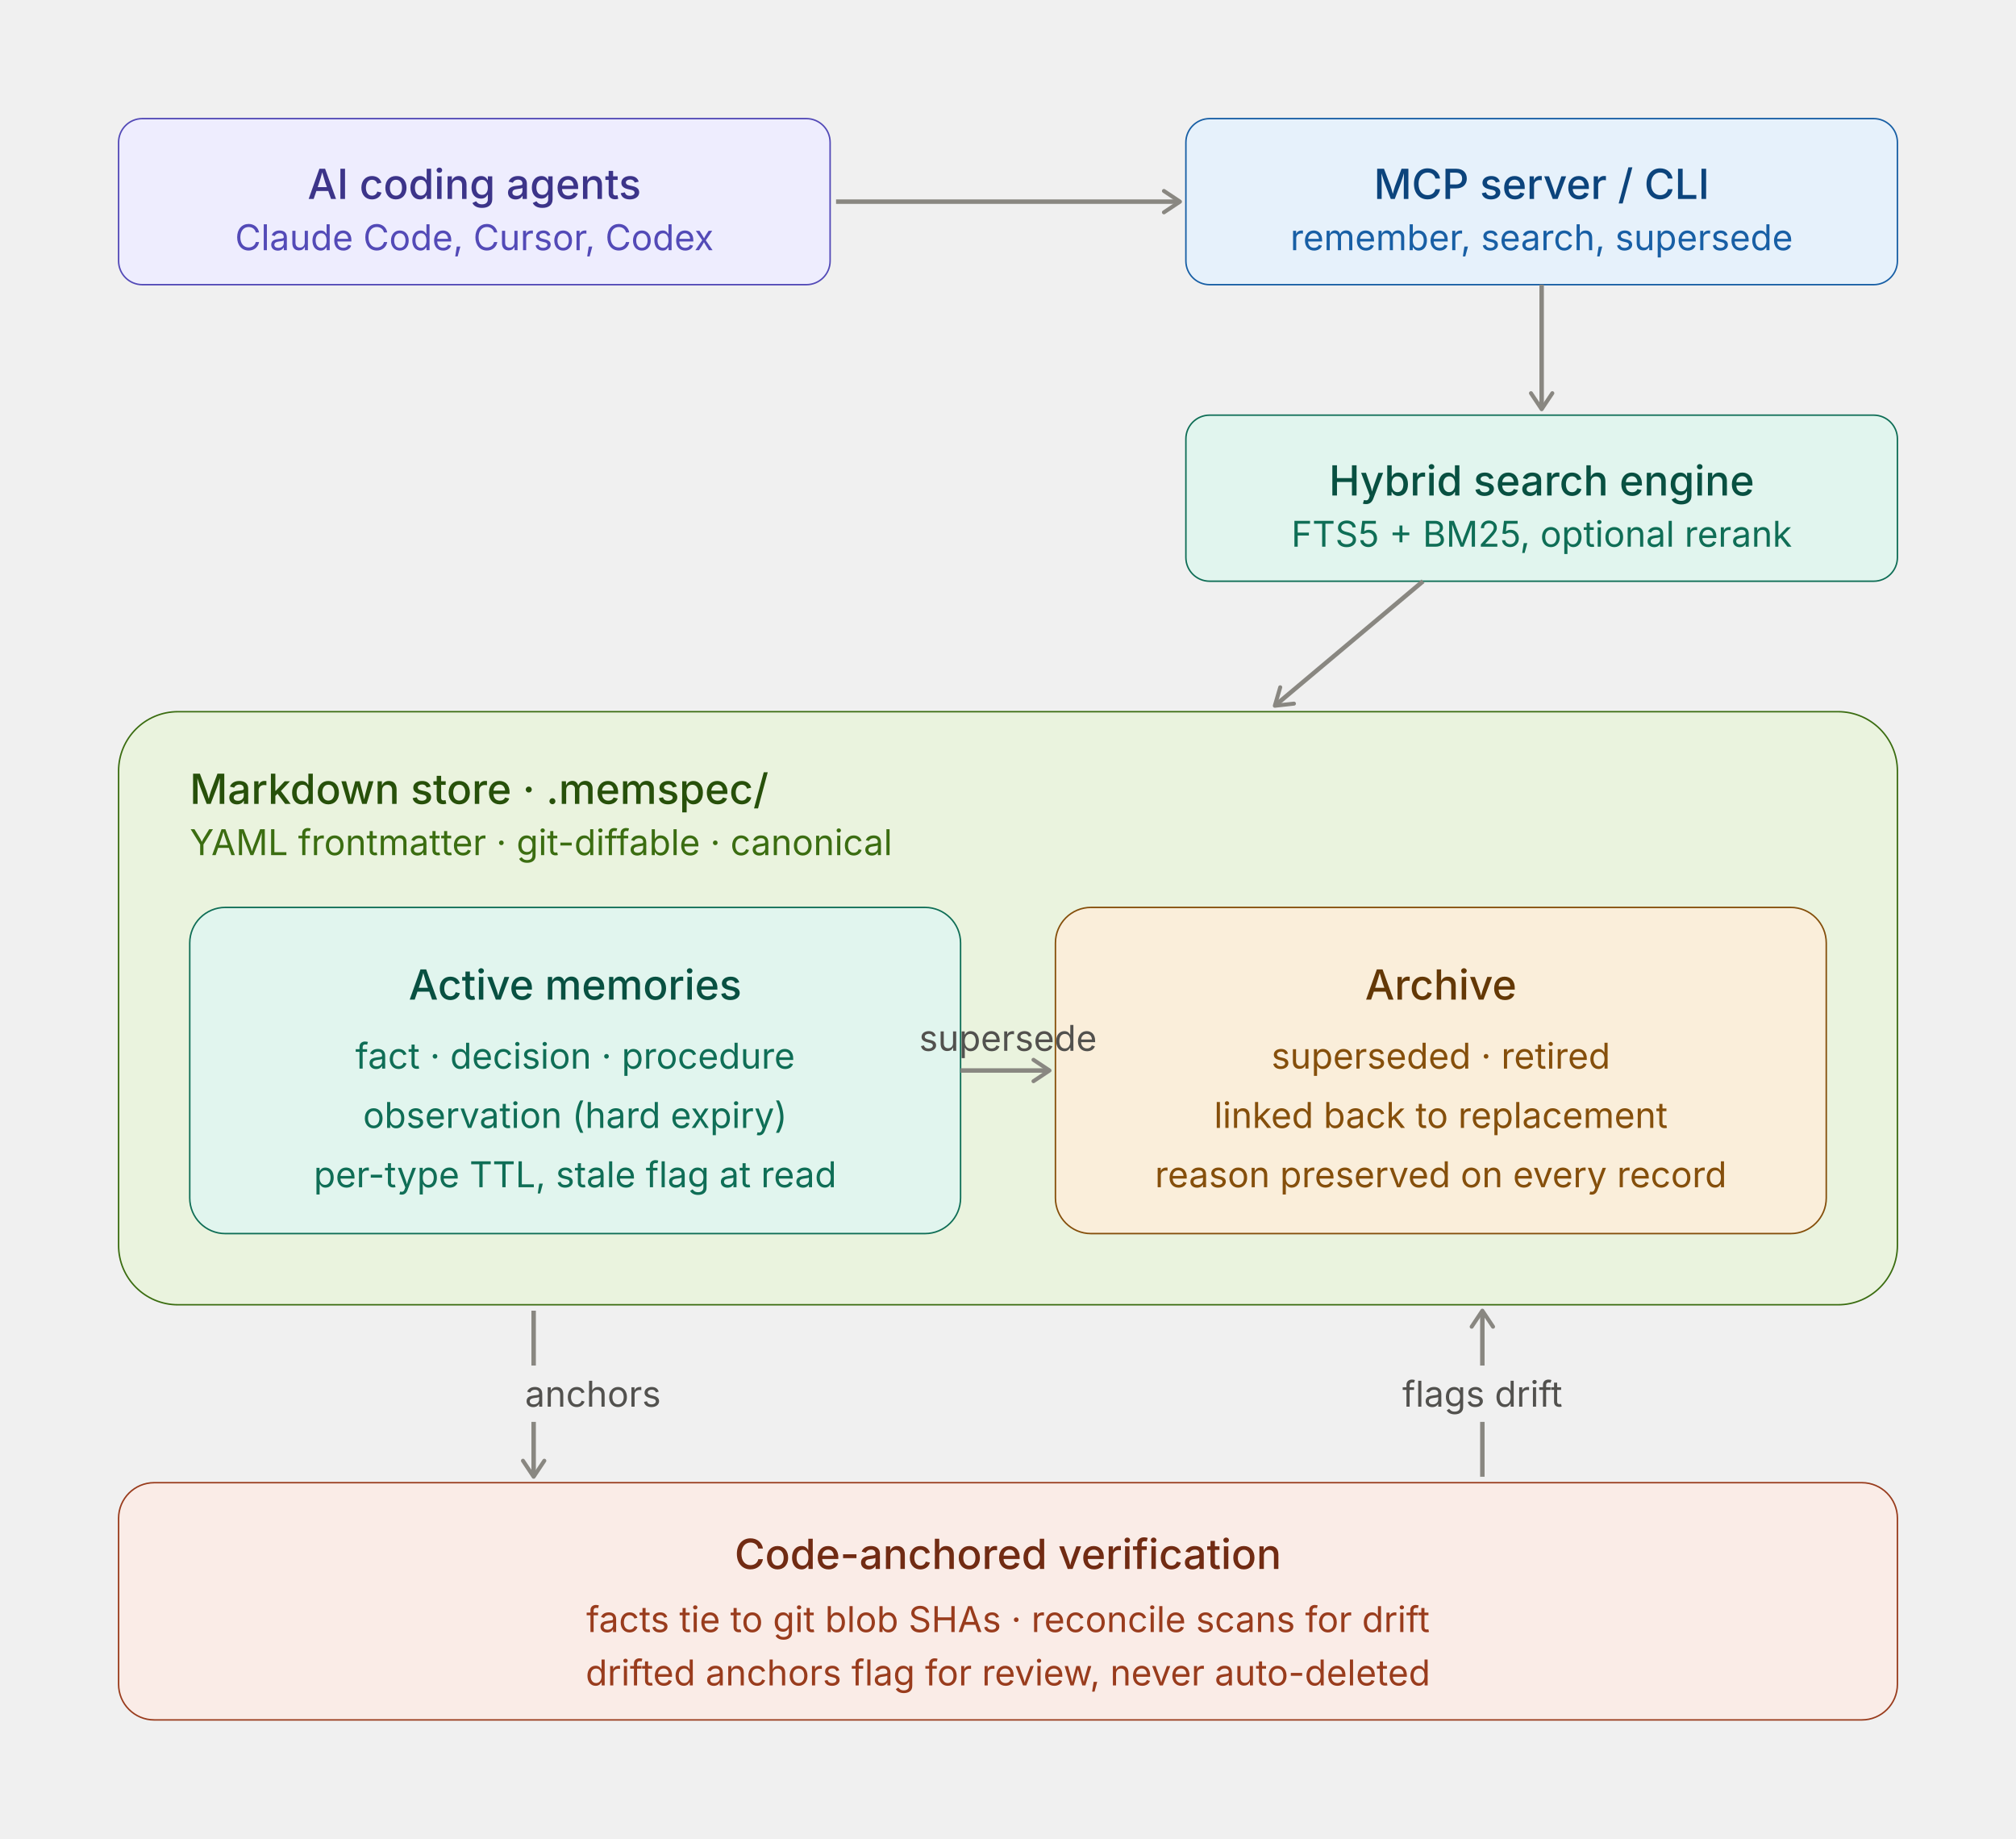
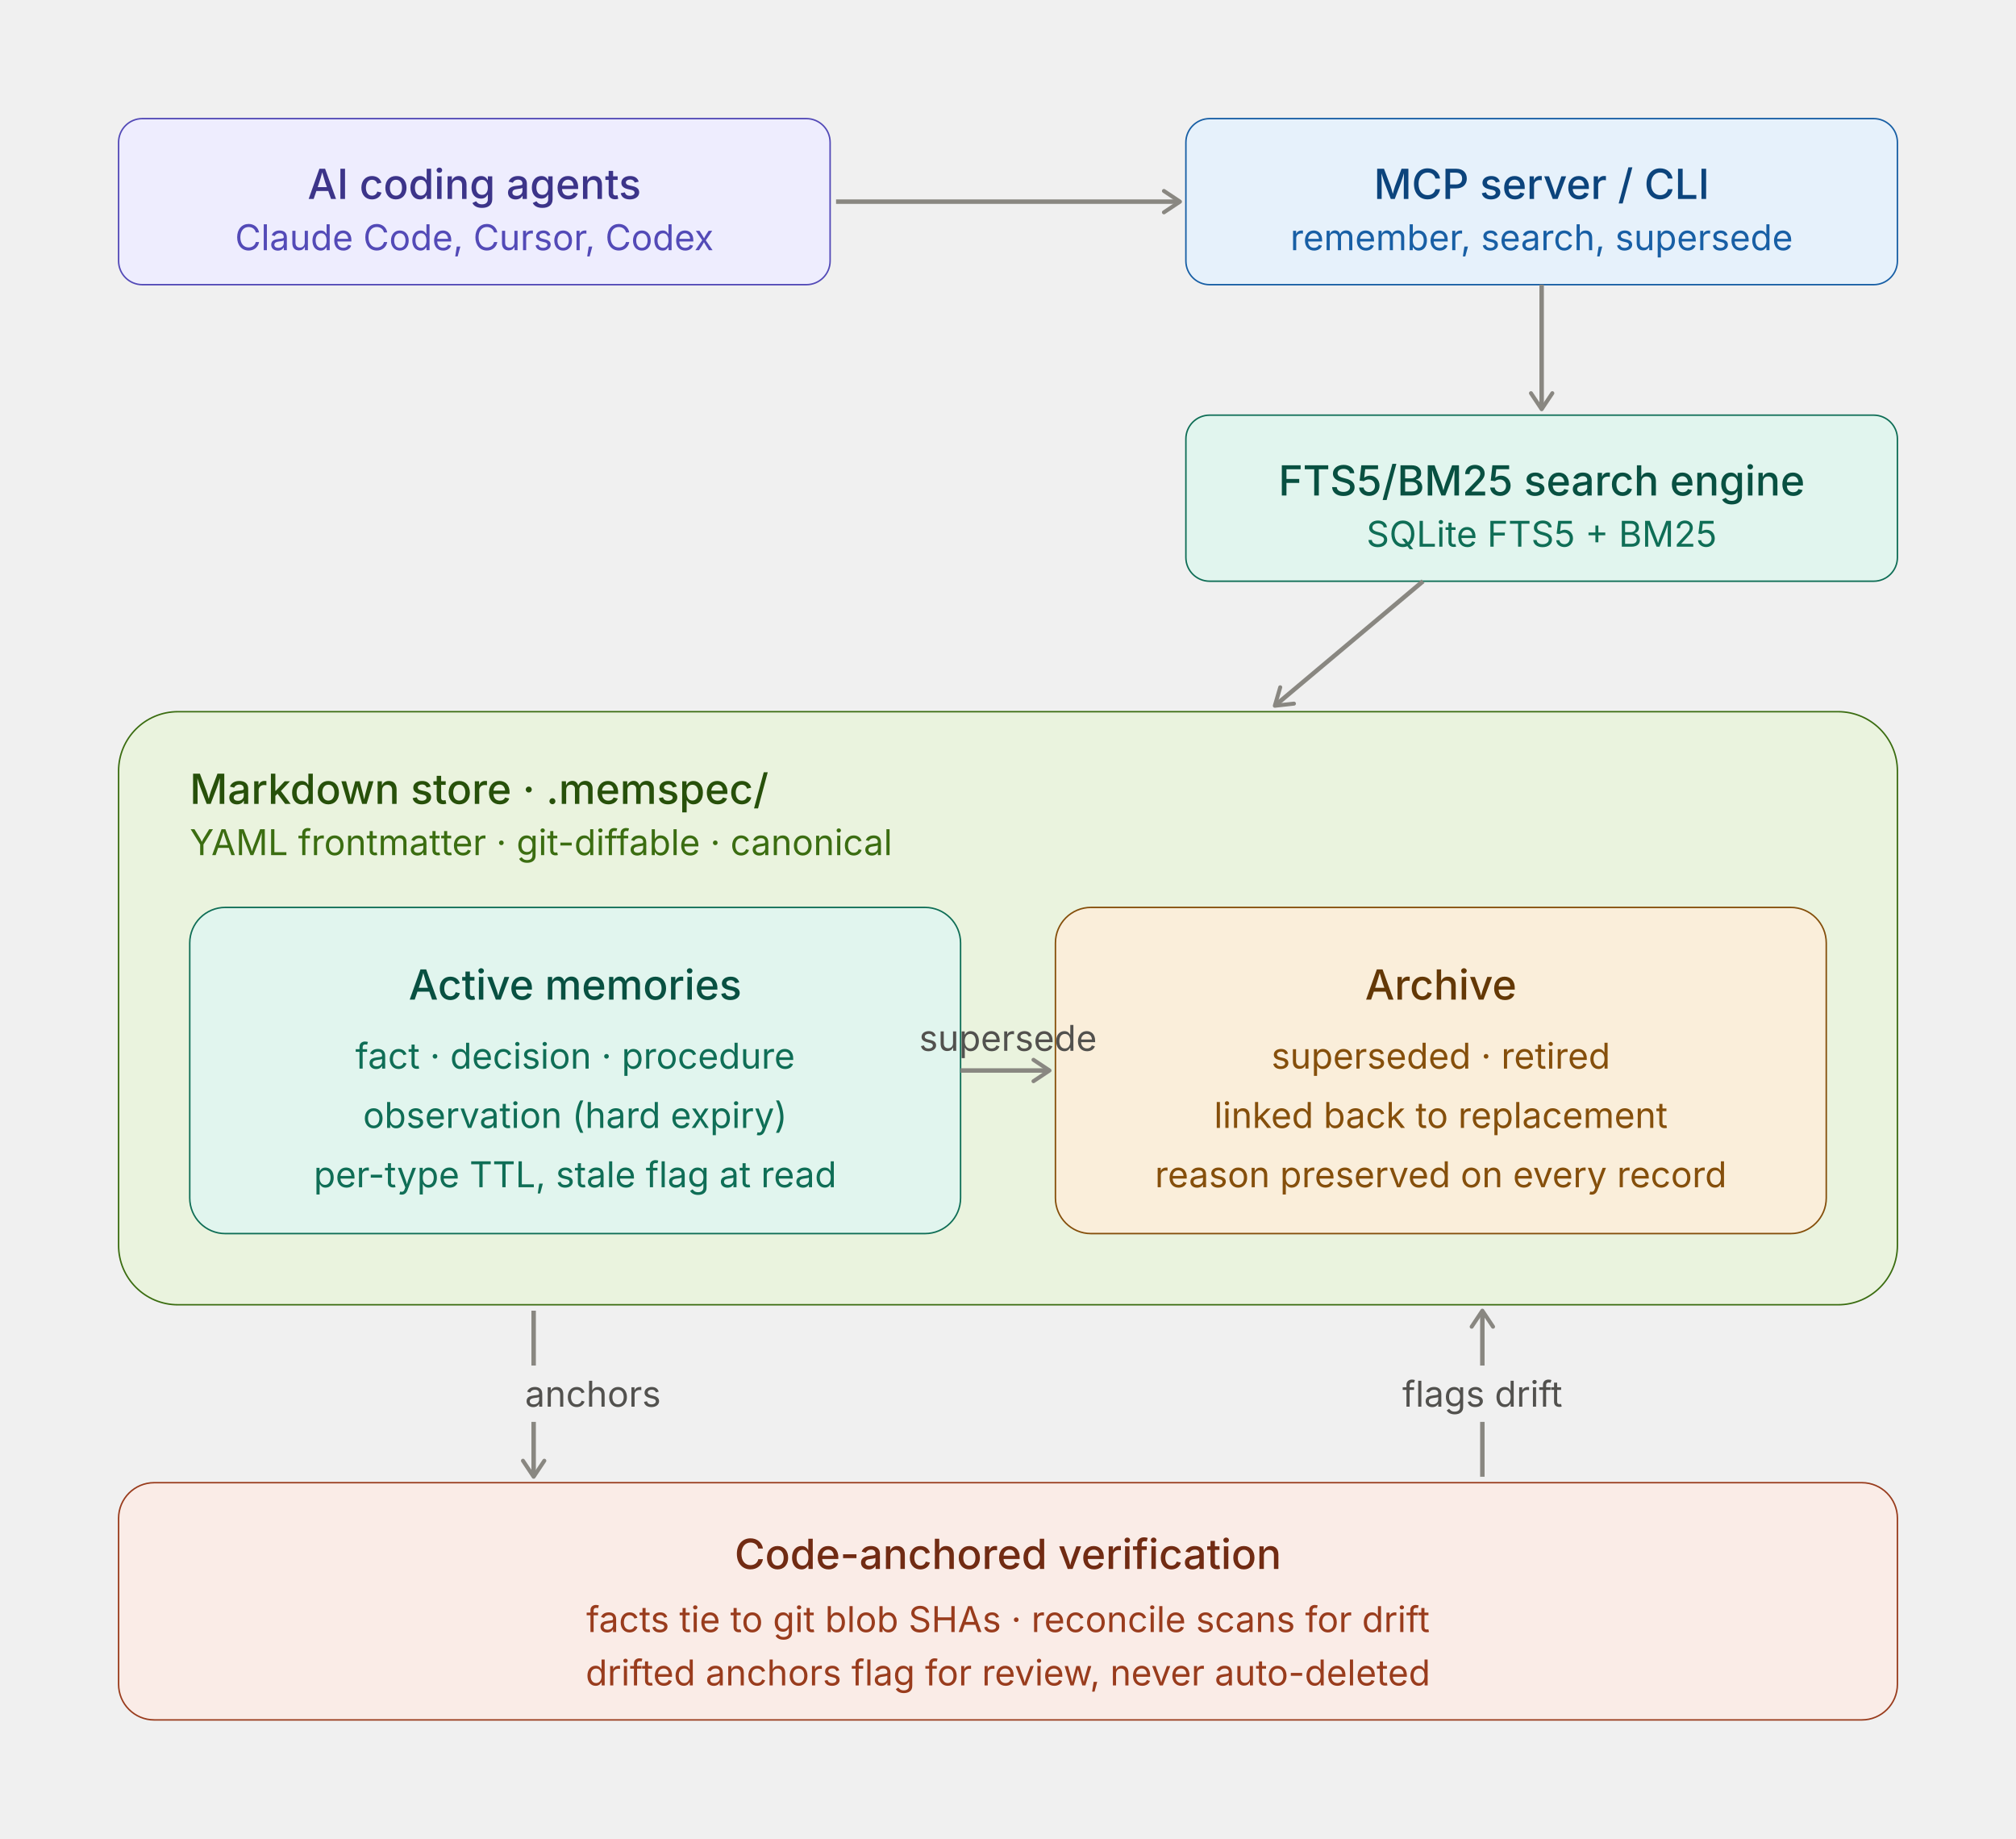
<svg xmlns="http://www.w3.org/2000/svg" width="100%" viewBox="0 0 680 620" role="img" style="">
  <defs>
    <marker id="arrow" viewBox="0 0 10 10" refX="8" refY="5" markerWidth="6" markerHeight="6" orient="auto-start-reverse">
      <path d="M2 1L8 5L2 9" fill="none" stroke="context-stroke" stroke-width="1.5" stroke-linecap="round" stroke-linejoin="round" />
    </marker>
    <mask id="imagine-text-gaps-m9r7dg" maskUnits="userSpaceOnUse">
      <rect x="0" y="0" width="680" height="620" fill="white" />
      <rect x="100.746" y="51.25" width="118.508" height="21.5" fill="black" rx="2" />
      <rect x="76.809" y="70.5" width="166.383" height="19" fill="black" rx="2" />
      <rect x="460.094" y="51.25" width="119.812" height="21.5" fill="black" rx="2" />
      <rect x="432.684" y="70.5" width="174.633" height="19" fill="black" rx="2" />
      <rect x="445.188" y="151.25" width="149.625" height="21.5" fill="black" rx="2" />
      <rect x="434.09" y="170.5" width="171.82" height="19" fill="black" rx="2" />
      <rect x="60" y="255.25" width="199.734" height="21.5" fill="black" rx="2" />
      <rect x="60" y="274.5" width="244.086" height="19" fill="black" rx="2" />
      <rect x="133.965" y="321.25" width="120.07" height="21.5" fill="black" rx="2" />
      <rect x="117.516" y="346.5" width="152.969" height="19" fill="black" rx="2" />
      <rect x="118.242" y="366.5" width="151.516" height="19" fill="black" rx="2" />
      <rect x="104.02" y="386.5" width="179.961" height="19" fill="black" rx="2" />
      <rect x="455.988" y="321.25" width="60.023" height="21.5" fill="black" rx="2" />
      <rect x="425.02" y="346.5" width="121.961" height="19" fill="black" rx="2" />
      <rect x="405.77" y="366.5" width="160.461" height="19" fill="black" rx="2" />
      <rect x="386.766" y="386.5" width="198.469" height="19" fill="black" rx="2" />
      <rect x="306.09" y="340.5" width="67.82" height="19" fill="black" rx="2" />
      <rect x="244.098" y="513.25" width="191.805" height="21.5" fill="black" rx="2" />
      <rect x="195.633" y="536.5" width="288.734" height="19" fill="black" rx="2" />
      <rect x="194.5" y="554.5" width="291" height="19" fill="black" rx="2" />
      <rect x="173.328" y="460.5" width="53.344" height="19" fill="black" rx="2" />
      <rect x="468.461" y="460.5" width="63.078" height="19" fill="black" rx="2" />
    </mask>
  </defs>
  <g style="fill:rgb(0, 0, 0);stroke:none;color:rgb(11, 11, 11);stroke-width:1px;stroke-linecap:butt;stroke-linejoin:miter;opacity:1;font-family:&quot;Anthropic Sans&quot;, -apple-system, &quot;system-ui&quot;, &quot;Segoe UI&quot;, sans-serif;font-size:16px;font-weight:400;text-anchor:start;dominant-baseline:auto">
    <rect x="40" y="40" width="240" height="56" rx="8" stroke-width="0.5" style="fill:rgb(238, 237, 254);stroke:rgb(83, 74, 183);color:rgb(11, 11, 11);stroke-width:0.5px;stroke-linecap:butt;stroke-linejoin:miter;opacity:1;font-family:&quot;Anthropic Sans&quot;, -apple-system, &quot;system-ui&quot;, &quot;Segoe UI&quot;, sans-serif;font-size:16px;font-weight:400;text-anchor:start;dominant-baseline:auto" />
    <text x="160" y="62" text-anchor="middle" dominant-baseline="central" style="fill:rgb(60, 52, 137);stroke:none;color:rgb(11, 11, 11);stroke-width:1px;stroke-linecap:butt;stroke-linejoin:miter;opacity:1;font-family:&quot;Anthropic Sans&quot;, -apple-system, &quot;system-ui&quot;, &quot;Segoe UI&quot;, sans-serif;font-size:14px;font-weight:500;text-anchor:middle;dominant-baseline:central">AI coding agents</text>
    <text x="160" y="80" text-anchor="middle" dominant-baseline="central" style="fill:rgb(83, 74, 183);stroke:none;color:rgb(11, 11, 11);stroke-width:1px;stroke-linecap:butt;stroke-linejoin:miter;opacity:1;font-family:&quot;Anthropic Sans&quot;, -apple-system, &quot;system-ui&quot;, &quot;Segoe UI&quot;, sans-serif;font-size:12px;font-weight:400;text-anchor:middle;dominant-baseline:central">Claude Code, Cursor, Codex</text>
  </g>
  <g style="fill:rgb(0, 0, 0);stroke:none;color:rgb(11, 11, 11);stroke-width:1px;stroke-linecap:butt;stroke-linejoin:miter;opacity:1;font-family:&quot;Anthropic Sans&quot;, -apple-system, &quot;system-ui&quot;, &quot;Segoe UI&quot;, sans-serif;font-size:16px;font-weight:400;text-anchor:start;dominant-baseline:auto">
    <rect x="400" y="40" width="240" height="56" rx="8" stroke-width="0.5" style="fill:rgb(230, 241, 251);stroke:rgb(24, 95, 165);color:rgb(11, 11, 11);stroke-width:0.5px;stroke-linecap:butt;stroke-linejoin:miter;opacity:1;font-family:&quot;Anthropic Sans&quot;, -apple-system, &quot;system-ui&quot;, &quot;Segoe UI&quot;, sans-serif;font-size:16px;font-weight:400;text-anchor:start;dominant-baseline:auto" />
    <text x="520" y="62" text-anchor="middle" dominant-baseline="central" style="fill:rgb(12, 68, 124);stroke:none;color:rgb(11, 11, 11);stroke-width:1px;stroke-linecap:butt;stroke-linejoin:miter;opacity:1;font-family:&quot;Anthropic Sans&quot;, -apple-system, &quot;system-ui&quot;, &quot;Segoe UI&quot;, sans-serif;font-size:14px;font-weight:500;text-anchor:middle;dominant-baseline:central">MCP server / CLI</text>
    <text x="520" y="80" text-anchor="middle" dominant-baseline="central" style="fill:rgb(24, 95, 165);stroke:none;color:rgb(11, 11, 11);stroke-width:1px;stroke-linecap:butt;stroke-linejoin:miter;opacity:1;font-family:&quot;Anthropic Sans&quot;, -apple-system, &quot;system-ui&quot;, &quot;Segoe UI&quot;, sans-serif;font-size:12px;font-weight:400;text-anchor:middle;dominant-baseline:central">remember, search, supersede</text>
  </g>
  <line x1="282" y1="68" x2="398" y2="68" marker-end="url(#arrow)" style="fill:none;stroke:rgb(137, 135, 129);color:rgb(11, 11, 11);stroke-width:1.5px;stroke-linecap:butt;stroke-linejoin:miter;opacity:1;font-family:&quot;Anthropic Sans&quot;, -apple-system, &quot;system-ui&quot;, &quot;Segoe UI&quot;, sans-serif;font-size:16px;font-weight:400;text-anchor:start;dominant-baseline:auto" />
  <g style="fill:rgb(0, 0, 0);stroke:none;color:rgb(11, 11, 11);stroke-width:1px;stroke-linecap:butt;stroke-linejoin:miter;opacity:1;font-family:&quot;Anthropic Sans&quot;, -apple-system, &quot;system-ui&quot;, &quot;Segoe UI&quot;, sans-serif;font-size:16px;font-weight:400;text-anchor:start;dominant-baseline:auto">
    <rect x="400" y="140" width="240" height="56" rx="8" stroke-width="0.5" style="fill:rgb(225, 245, 238);stroke:rgb(15, 110, 86);color:rgb(11, 11, 11);stroke-width:0.5px;stroke-linecap:butt;stroke-linejoin:miter;opacity:1;font-family:&quot;Anthropic Sans&quot;, -apple-system, &quot;system-ui&quot;, &quot;Segoe UI&quot;, sans-serif;font-size:16px;font-weight:400;text-anchor:start;dominant-baseline:auto" />
-     <text x="520" y="162" text-anchor="middle" dominant-baseline="central" style="fill:rgb(8, 80, 65);stroke:none;color:rgb(11, 11, 11);stroke-width:1px;stroke-linecap:butt;stroke-linejoin:miter;opacity:1;font-family:&quot;Anthropic Sans&quot;, -apple-system, &quot;system-ui&quot;, &quot;Segoe UI&quot;, sans-serif;font-size:14px;font-weight:500;text-anchor:middle;dominant-baseline:central">Hybrid search engine</text>
-     <text x="520" y="180" text-anchor="middle" dominant-baseline="central" style="fill:rgb(15, 110, 86);stroke:none;color:rgb(11, 11, 11);stroke-width:1px;stroke-linecap:butt;stroke-linejoin:miter;opacity:1;font-family:&quot;Anthropic Sans&quot;, -apple-system, &quot;system-ui&quot;, &quot;Segoe UI&quot;, sans-serif;font-size:12px;font-weight:400;text-anchor:middle;dominant-baseline:central">FTS5 + BM25, optional rerank</text>
+     <text x="520" y="162" text-anchor="middle" dominant-baseline="central" style="fill:rgb(8, 80, 65);stroke:none;color:rgb(11, 11, 11);stroke-width:1px;stroke-linecap:butt;stroke-linejoin:miter;opacity:1;font-family:&quot;Anthropic Sans&quot;, -apple-system, &quot;system-ui&quot;, &quot;Segoe UI&quot;, sans-serif;font-size:14px;font-weight:500;text-anchor:middle;dominant-baseline:central">FTS5/BM25 search engine</text>
+     <text x="520" y="180" text-anchor="middle" dominant-baseline="central" style="fill:rgb(15, 110, 86);stroke:none;color:rgb(11, 11, 11);stroke-width:1px;stroke-linecap:butt;stroke-linejoin:miter;opacity:1;font-family:&quot;Anthropic Sans&quot;, -apple-system, &quot;system-ui&quot;, &quot;Segoe UI&quot;, sans-serif;font-size:12px;font-weight:400;text-anchor:middle;dominant-baseline:central">SQLite FTS5 + BM25</text>
  </g>
  <line x1="520" y1="96" x2="520" y2="138" marker-end="url(#arrow)" style="fill:none;stroke:rgb(137, 135, 129);color:rgb(11, 11, 11);stroke-width:1.5px;stroke-linecap:butt;stroke-linejoin:miter;opacity:1;font-family:&quot;Anthropic Sans&quot;, -apple-system, &quot;system-ui&quot;, &quot;Segoe UI&quot;, sans-serif;font-size:16px;font-weight:400;text-anchor:start;dominant-baseline:auto" />
  <g style="fill:rgb(0, 0, 0);stroke:none;color:rgb(11, 11, 11);stroke-width:1px;stroke-linecap:butt;stroke-linejoin:miter;opacity:1;font-family:&quot;Anthropic Sans&quot;, -apple-system, &quot;system-ui&quot;, &quot;Segoe UI&quot;, sans-serif;font-size:16px;font-weight:400;text-anchor:start;dominant-baseline:auto">
    <rect x="40" y="240" width="600" height="200" rx="20" stroke-width="0.5" style="fill:rgb(234, 243, 222);stroke:rgb(59, 109, 17);color:rgb(11, 11, 11);stroke-width:0.5px;stroke-linecap:butt;stroke-linejoin:miter;opacity:1;font-family:&quot;Anthropic Sans&quot;, -apple-system, &quot;system-ui&quot;, &quot;Segoe UI&quot;, sans-serif;font-size:16px;font-weight:400;text-anchor:start;dominant-baseline:auto" />
    <text x="64" y="266" dominant-baseline="central" style="fill:rgb(39, 80, 10);stroke:none;color:rgb(11, 11, 11);stroke-width:1px;stroke-linecap:butt;stroke-linejoin:miter;opacity:1;font-family:&quot;Anthropic Sans&quot;, -apple-system, &quot;system-ui&quot;, &quot;Segoe UI&quot;, sans-serif;font-size:14px;font-weight:500;text-anchor:start;dominant-baseline:central">Markdown store · .memspec/</text>
    <text x="64" y="284" dominant-baseline="central" style="fill:rgb(59, 109, 17);stroke:none;color:rgb(11, 11, 11);stroke-width:1px;stroke-linecap:butt;stroke-linejoin:miter;opacity:1;font-family:&quot;Anthropic Sans&quot;, -apple-system, &quot;system-ui&quot;, &quot;Segoe UI&quot;, sans-serif;font-size:12px;font-weight:400;text-anchor:start;dominant-baseline:central">YAML frontmatter · git-diffable · canonical</text>
  </g>
  <g style="fill:rgb(0, 0, 0);stroke:none;color:rgb(11, 11, 11);stroke-width:1px;stroke-linecap:butt;stroke-linejoin:miter;opacity:1;font-family:&quot;Anthropic Sans&quot;, -apple-system, &quot;system-ui&quot;, &quot;Segoe UI&quot;, sans-serif;font-size:16px;font-weight:400;text-anchor:start;dominant-baseline:auto">
    <rect x="64" y="306" width="260" height="110" rx="12" stroke-width="0.5" style="fill:rgb(225, 245, 238);stroke:rgb(15, 110, 86);color:rgb(11, 11, 11);stroke-width:0.5px;stroke-linecap:butt;stroke-linejoin:miter;opacity:1;font-family:&quot;Anthropic Sans&quot;, -apple-system, &quot;system-ui&quot;, &quot;Segoe UI&quot;, sans-serif;font-size:16px;font-weight:400;text-anchor:start;dominant-baseline:auto" />
    <text x="194" y="332" text-anchor="middle" dominant-baseline="central" style="fill:rgb(8, 80, 65);stroke:none;color:rgb(11, 11, 11);stroke-width:1px;stroke-linecap:butt;stroke-linejoin:miter;opacity:1;font-family:&quot;Anthropic Sans&quot;, -apple-system, &quot;system-ui&quot;, &quot;Segoe UI&quot;, sans-serif;font-size:14px;font-weight:500;text-anchor:middle;dominant-baseline:central">Active memories</text>
    <text x="194" y="356" text-anchor="middle" dominant-baseline="central" style="fill:rgb(15, 110, 86);stroke:none;color:rgb(11, 11, 11);stroke-width:1px;stroke-linecap:butt;stroke-linejoin:miter;opacity:1;font-family:&quot;Anthropic Sans&quot;, -apple-system, &quot;system-ui&quot;, &quot;Segoe UI&quot;, sans-serif;font-size:12px;font-weight:400;text-anchor:middle;dominant-baseline:central">fact · decision · procedure</text>
    <text x="194" y="376" text-anchor="middle" dominant-baseline="central" style="fill:rgb(15, 110, 86);stroke:none;color:rgb(11, 11, 11);stroke-width:1px;stroke-linecap:butt;stroke-linejoin:miter;opacity:1;font-family:&quot;Anthropic Sans&quot;, -apple-system, &quot;system-ui&quot;, &quot;Segoe UI&quot;, sans-serif;font-size:12px;font-weight:400;text-anchor:middle;dominant-baseline:central">observation (hard expiry)</text>
    <text x="194" y="396" text-anchor="middle" dominant-baseline="central" style="fill:rgb(15, 110, 86);stroke:none;color:rgb(11, 11, 11);stroke-width:1px;stroke-linecap:butt;stroke-linejoin:miter;opacity:1;font-family:&quot;Anthropic Sans&quot;, -apple-system, &quot;system-ui&quot;, &quot;Segoe UI&quot;, sans-serif;font-size:12px;font-weight:400;text-anchor:middle;dominant-baseline:central">per-type TTL, stale flag at read</text>
  </g>
  <g style="fill:rgb(0, 0, 0);stroke:none;color:rgb(11, 11, 11);stroke-width:1px;stroke-linecap:butt;stroke-linejoin:miter;opacity:1;font-family:&quot;Anthropic Sans&quot;, -apple-system, &quot;system-ui&quot;, &quot;Segoe UI&quot;, sans-serif;font-size:16px;font-weight:400;text-anchor:start;dominant-baseline:auto">
    <rect x="356" y="306" width="260" height="110" rx="12" stroke-width="0.5" style="fill:rgb(250, 238, 218);stroke:rgb(133, 79, 11);color:rgb(11, 11, 11);stroke-width:0.5px;stroke-linecap:butt;stroke-linejoin:miter;opacity:1;font-family:&quot;Anthropic Sans&quot;, -apple-system, &quot;system-ui&quot;, &quot;Segoe UI&quot;, sans-serif;font-size:16px;font-weight:400;text-anchor:start;dominant-baseline:auto" />
    <text x="486" y="332" text-anchor="middle" dominant-baseline="central" style="fill:rgb(99, 56, 6);stroke:none;color:rgb(11, 11, 11);stroke-width:1px;stroke-linecap:butt;stroke-linejoin:miter;opacity:1;font-family:&quot;Anthropic Sans&quot;, -apple-system, &quot;system-ui&quot;, &quot;Segoe UI&quot;, sans-serif;font-size:14px;font-weight:500;text-anchor:middle;dominant-baseline:central">Archive</text>
    <text x="486" y="356" text-anchor="middle" dominant-baseline="central" style="fill:rgb(133, 79, 11);stroke:none;color:rgb(11, 11, 11);stroke-width:1px;stroke-linecap:butt;stroke-linejoin:miter;opacity:1;font-family:&quot;Anthropic Sans&quot;, -apple-system, &quot;system-ui&quot;, &quot;Segoe UI&quot;, sans-serif;font-size:12px;font-weight:400;text-anchor:middle;dominant-baseline:central">superseded · retired</text>
    <text x="486" y="376" text-anchor="middle" dominant-baseline="central" style="fill:rgb(133, 79, 11);stroke:none;color:rgb(11, 11, 11);stroke-width:1px;stroke-linecap:butt;stroke-linejoin:miter;opacity:1;font-family:&quot;Anthropic Sans&quot;, -apple-system, &quot;system-ui&quot;, &quot;Segoe UI&quot;, sans-serif;font-size:12px;font-weight:400;text-anchor:middle;dominant-baseline:central">linked back to replacement</text>
    <text x="486" y="396" text-anchor="middle" dominant-baseline="central" style="fill:rgb(133, 79, 11);stroke:none;color:rgb(11, 11, 11);stroke-width:1px;stroke-linecap:butt;stroke-linejoin:miter;opacity:1;font-family:&quot;Anthropic Sans&quot;, -apple-system, &quot;system-ui&quot;, &quot;Segoe UI&quot;, sans-serif;font-size:12px;font-weight:400;text-anchor:middle;dominant-baseline:central">reason preserved on every record</text>
  </g>
  <text x="340" y="350" text-anchor="middle" dominant-baseline="central" style="fill:rgb(82, 81, 78);stroke:none;color:rgb(11, 11, 11);stroke-width:1px;stroke-linecap:butt;stroke-linejoin:miter;opacity:1;font-family:&quot;Anthropic Sans&quot;, -apple-system, &quot;system-ui&quot;, &quot;Segoe UI&quot;, sans-serif;font-size:12px;font-weight:400;text-anchor:middle;dominant-baseline:central">supersede</text>
  <line x1="324" y1="361" x2="354" y2="361" marker-end="url(#arrow)" style="fill:none;stroke:rgb(137, 135, 129);color:rgb(11, 11, 11);stroke-width:1.5px;stroke-linecap:butt;stroke-linejoin:miter;opacity:1;font-family:&quot;Anthropic Sans&quot;, -apple-system, &quot;system-ui&quot;, &quot;Segoe UI&quot;, sans-serif;font-size:16px;font-weight:400;text-anchor:start;dominant-baseline:auto" />
  <line x1="480" y1="196" x2="430" y2="238" marker-end="url(#arrow)" style="fill:none;stroke:rgb(137, 135, 129);color:rgb(11, 11, 11);stroke-width:1.5px;stroke-linecap:butt;stroke-linejoin:miter;opacity:1;font-family:&quot;Anthropic Sans&quot;, -apple-system, &quot;system-ui&quot;, &quot;Segoe UI&quot;, sans-serif;font-size:16px;font-weight:400;text-anchor:start;dominant-baseline:auto" />
  <g style="fill:rgb(0, 0, 0);stroke:none;color:rgb(11, 11, 11);stroke-width:1px;stroke-linecap:butt;stroke-linejoin:miter;opacity:1;font-family:&quot;Anthropic Sans&quot;, -apple-system, &quot;system-ui&quot;, &quot;Segoe UI&quot;, sans-serif;font-size:16px;font-weight:400;text-anchor:start;dominant-baseline:auto">
    <rect x="40" y="500" width="600" height="80" rx="12" stroke-width="0.5" style="fill:rgb(250, 236, 231);stroke:rgb(153, 60, 29);color:rgb(11, 11, 11);stroke-width:0.5px;stroke-linecap:butt;stroke-linejoin:miter;opacity:1;font-family:&quot;Anthropic Sans&quot;, -apple-system, &quot;system-ui&quot;, &quot;Segoe UI&quot;, sans-serif;font-size:16px;font-weight:400;text-anchor:start;dominant-baseline:auto" />
    <text x="340" y="524" text-anchor="middle" dominant-baseline="central" style="fill:rgb(113, 43, 19);stroke:none;color:rgb(11, 11, 11);stroke-width:1px;stroke-linecap:butt;stroke-linejoin:miter;opacity:1;font-family:&quot;Anthropic Sans&quot;, -apple-system, &quot;system-ui&quot;, &quot;Segoe UI&quot;, sans-serif;font-size:14px;font-weight:500;text-anchor:middle;dominant-baseline:central">Code-anchored verification</text>
    <text x="340" y="546" text-anchor="middle" dominant-baseline="central" style="fill:rgb(153, 60, 29);stroke:none;color:rgb(11, 11, 11);stroke-width:1px;stroke-linecap:butt;stroke-linejoin:miter;opacity:1;font-family:&quot;Anthropic Sans&quot;, -apple-system, &quot;system-ui&quot;, &quot;Segoe UI&quot;, sans-serif;font-size:12px;font-weight:400;text-anchor:middle;dominant-baseline:central">facts tie to git blob SHAs · reconcile scans for drift</text>
    <text x="340" y="564" text-anchor="middle" dominant-baseline="central" style="fill:rgb(153, 60, 29);stroke:none;color:rgb(11, 11, 11);stroke-width:1px;stroke-linecap:butt;stroke-linejoin:miter;opacity:1;font-family:&quot;Anthropic Sans&quot;, -apple-system, &quot;system-ui&quot;, &quot;Segoe UI&quot;, sans-serif;font-size:12px;font-weight:400;text-anchor:middle;dominant-baseline:central">drifted anchors flag for review, never auto-deleted</text>
  </g>
  <text x="200" y="470" text-anchor="middle" dominant-baseline="central" style="fill:rgb(82, 81, 78);stroke:none;color:rgb(11, 11, 11);stroke-width:1px;stroke-linecap:butt;stroke-linejoin:miter;opacity:1;font-family:&quot;Anthropic Sans&quot;, -apple-system, &quot;system-ui&quot;, &quot;Segoe UI&quot;, sans-serif;font-size:12px;font-weight:400;text-anchor:middle;dominant-baseline:central">anchors</text>
  <line x1="180" y1="442" x2="180" y2="498" marker-end="url(#arrow)" mask="url(#imagine-text-gaps-m9r7dg)" style="fill:none;stroke:rgb(137, 135, 129);color:rgb(11, 11, 11);stroke-width:1.5px;stroke-linecap:butt;stroke-linejoin:miter;opacity:1;font-family:&quot;Anthropic Sans&quot;, -apple-system, &quot;system-ui&quot;, &quot;Segoe UI&quot;, sans-serif;font-size:16px;font-weight:400;text-anchor:start;dominant-baseline:auto" />
  <line x1="500" y1="498" x2="500" y2="442" marker-end="url(#arrow)" mask="url(#imagine-text-gaps-m9r7dg)" style="fill:none;stroke:rgb(137, 135, 129);color:rgb(11, 11, 11);stroke-width:1.5px;stroke-linecap:butt;stroke-linejoin:miter;opacity:1;font-family:&quot;Anthropic Sans&quot;, -apple-system, &quot;system-ui&quot;, &quot;Segoe UI&quot;, sans-serif;font-size:16px;font-weight:400;text-anchor:start;dominant-baseline:auto" />
  <text x="500" y="470" text-anchor="middle" dominant-baseline="central" style="fill:rgb(82, 81, 78);stroke:none;color:rgb(11, 11, 11);stroke-width:1px;stroke-linecap:butt;stroke-linejoin:miter;opacity:1;font-family:&quot;Anthropic Sans&quot;, -apple-system, &quot;system-ui&quot;, &quot;Segoe UI&quot;, sans-serif;font-size:12px;font-weight:400;text-anchor:middle;dominant-baseline:central">flags drift</text>
</svg>
